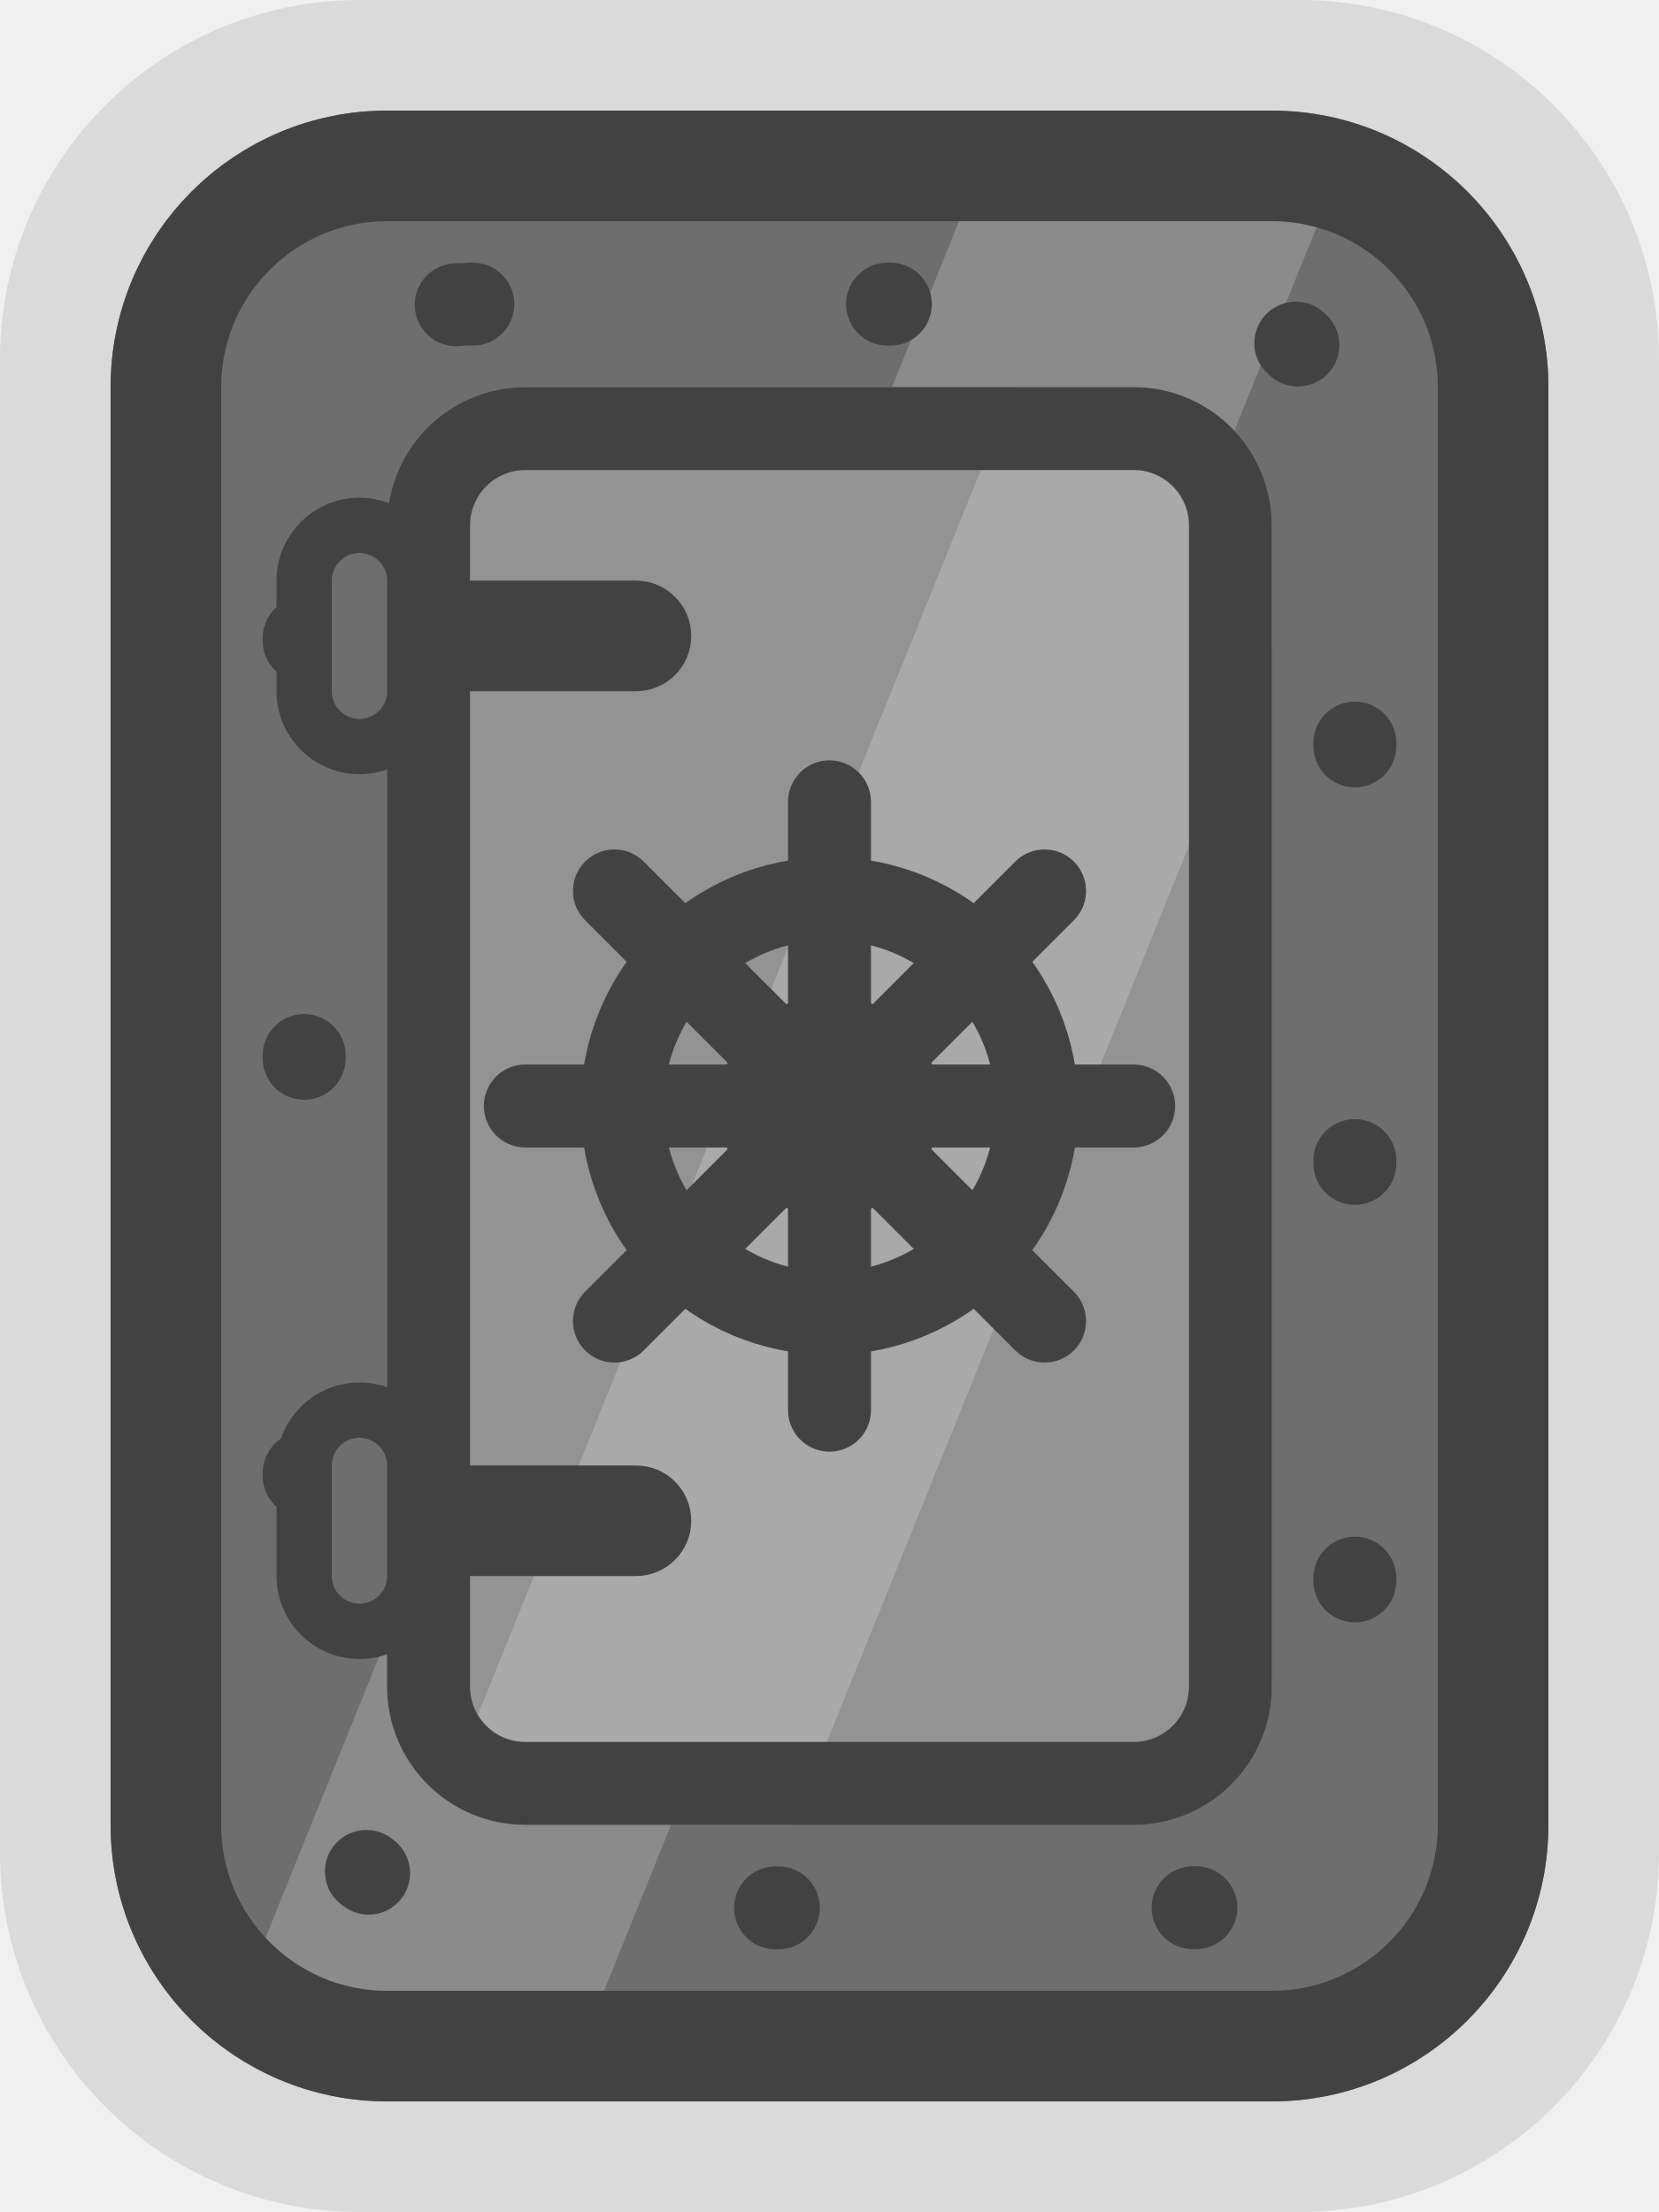
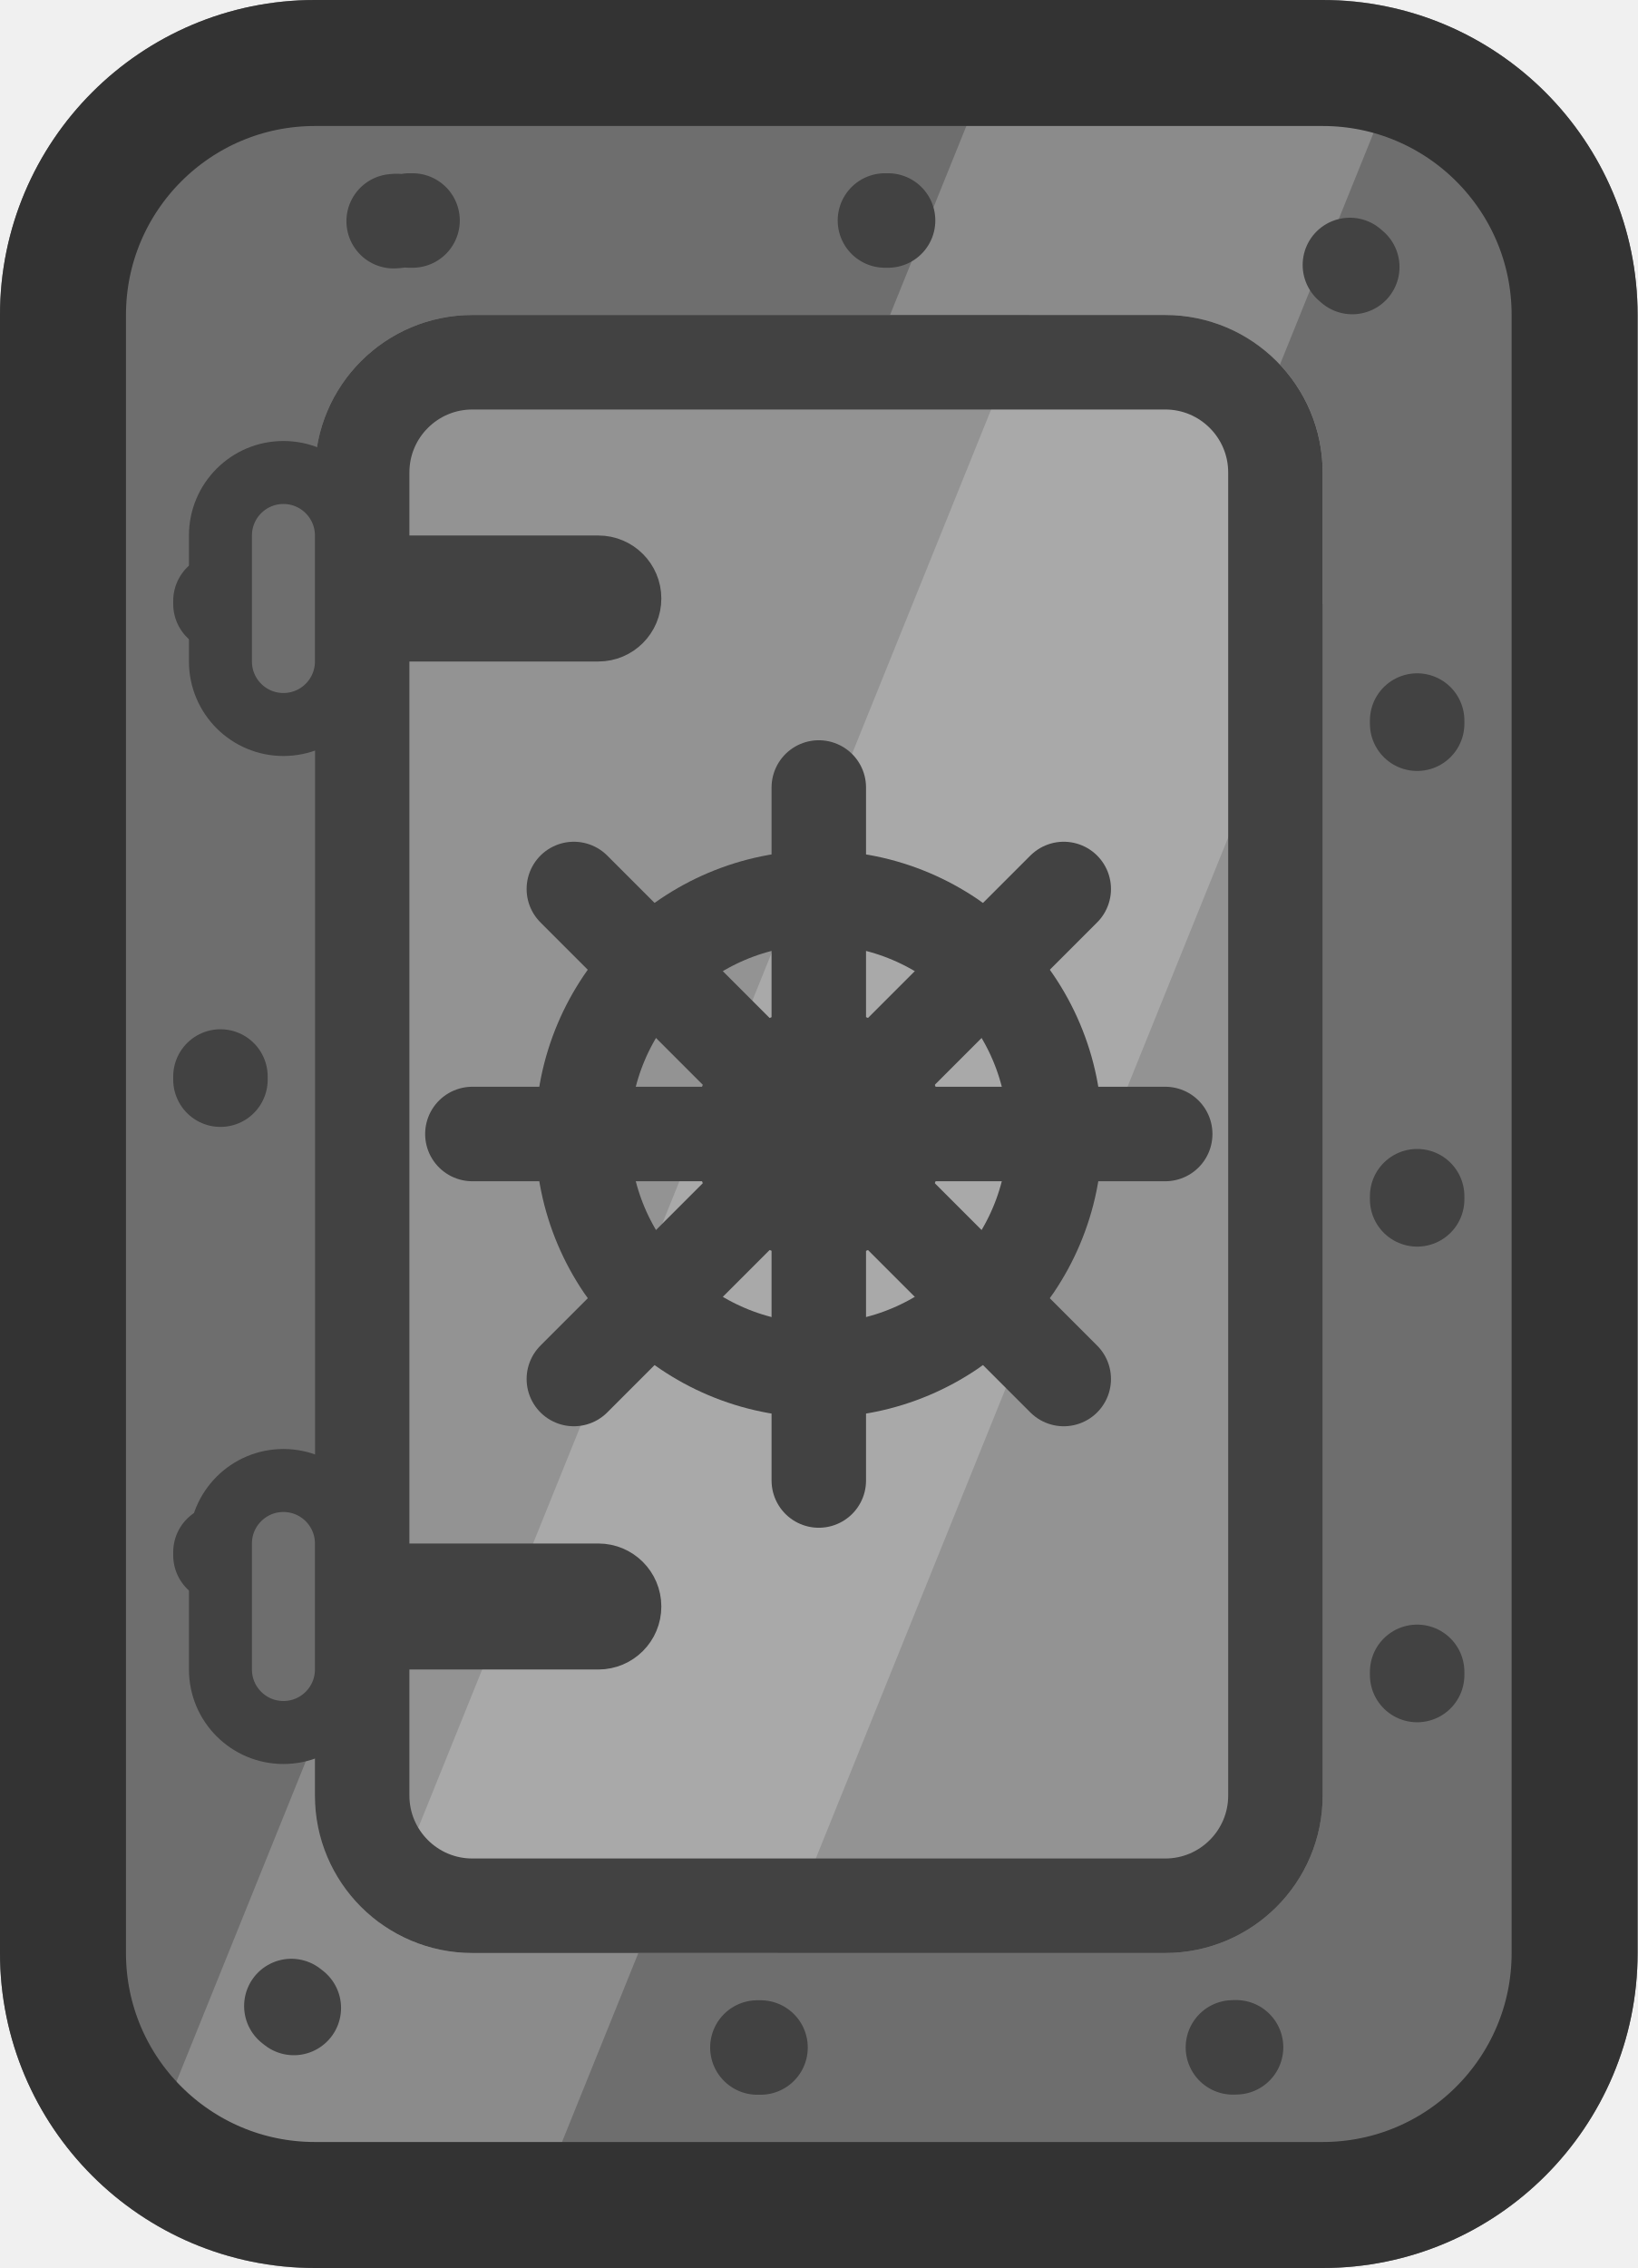
- <svg xmlns="http://www.w3.org/2000/svg" width="60" height="80" viewBox="0 0 60 80" fill="none">
-   <rect x="2.5" y="2.5" width="55" height="75" rx="10.5" stroke="#DADADA" stroke-width="5" />
+ <svg xmlns="http://www.w3.org/2000/svg" width="52" height="72" viewBox="0 0 52 72" fill="none">
  <g clip-path="url(#clip0_140_560)">
-     <rect x="4" y="4" width="52" height="72" rx="10" fill="#6E6E6E" />
-     <rect width="12.07" height="85.819" transform="translate(39.1484 -3.04578) rotate(22)" fill="white" fill-opacity="0.2" />
-     <rect x="11" y="11" width="38" height="58" rx="6" stroke="#424242" stroke-width="3" stroke-linecap="round" stroke-linejoin="round" stroke-dasharray="0.1 15" />
+     <rect width="52" height="72" rx="10" fill="#6E6E6E" />
+     <rect width="12.07" height="85.819" transform="translate(35.1484 -7.04578) rotate(22)" fill="white" fill-opacity="0.2" />
+     <rect x="7" y="7" width="38" height="58" rx="6" stroke="#424242" stroke-width="3" stroke-linecap="round" stroke-linejoin="round" stroke-dasharray="0.1 15" />
    <g clip-path="url(#clip1_140_560)">
-       <rect x="14" y="14" width="32" height="52" rx="5" fill="#939393" />
-       <rect width="12.07" height="85.819" transform="translate(43.1484 -2) rotate(22)" fill="white" fill-opacity="0.2" />
-       <rect x="22.5" y="32.5" width="15" height="15" rx="7.5" stroke="#424242" stroke-width="3" />
-       <rect x="27.5" y="37.5" width="5" height="5" rx="2.5" stroke="#424242" stroke-width="3" />
-       <path d="M19 40H41" stroke="#424242" stroke-width="3" stroke-linecap="round" />
-       <path d="M22.222 32.222L37.778 47.778" stroke="#424242" stroke-width="3" stroke-linecap="round" />
-       <path d="M37.778 32.222L22.222 47.778" stroke="#424242" stroke-width="3" stroke-linecap="round" />
-       <path d="M30 29L30 51" stroke="#424242" stroke-width="3" stroke-linecap="round" />
+       <rect x="10" y="10" width="32" height="52" rx="5" fill="#939393" />
+       <rect width="12.07" height="85.819" transform="translate(39.1484 -6) rotate(22)" fill="white" fill-opacity="0.2" />
+       <rect x="18.5" y="28.5" width="15" height="15" rx="7.5" stroke="#424242" stroke-width="3" />
+       <rect x="23.5" y="33.5" width="5" height="5" rx="2.5" stroke="#424242" stroke-width="3" />
+       <path d="M15 36H37" stroke="#424242" stroke-width="3" stroke-linecap="round" />
+       <path d="M18.222 28.222L33.778 43.778" stroke="#424242" stroke-width="3" stroke-linecap="round" />
+       <path d="M33.778 28.222L18.222 43.778" stroke="#424242" stroke-width="3" stroke-linecap="round" />
+       <path d="M26 25L26 47" stroke="#424242" stroke-width="3" stroke-linecap="round" />
    </g>
-     <rect x="15.5" y="15.5" width="29" height="49" rx="3.5" stroke="#424242" stroke-width="3" />
-     <rect x="13" y="22" width="11" height="2" rx="1" fill="#6E6E6E" />
-     <rect x="13" y="22" width="11" height="2" rx="1" stroke="#424242" stroke-width="2" />
-     <rect x="13" y="54" width="11" height="2" rx="1" fill="#6E6E6E" />
-     <rect x="13" y="54" width="11" height="2" rx="1" stroke="#424242" stroke-width="2" />
-     <rect x="11" y="19" width="4" height="8" rx="2" fill="#6E6E6E" />
-     <rect x="11" y="19" width="4" height="8" rx="2" stroke="#424242" stroke-width="2" />
-     <rect x="11" y="51" width="4" height="8" rx="2" fill="#6E6E6E" />
-     <rect x="11" y="51" width="4" height="8" rx="2" stroke="#424242" stroke-width="2" />
+     <rect x="11.5" y="11.5" width="29" height="49" rx="3.5" stroke="#424242" stroke-width="3" />
+     <rect x="9" y="18" width="11" height="2" rx="1" fill="#6E6E6E" />
+     <rect x="9" y="18" width="11" height="2" rx="1" stroke="#424242" stroke-width="2" />
+     <rect x="9" y="50" width="11" height="2" rx="1" fill="#6E6E6E" />
+     <rect x="9" y="50" width="11" height="2" rx="1" stroke="#424242" stroke-width="2" />
+     <rect x="7" y="15" width="4" height="8" rx="2" fill="#6E6E6E" />
+     <rect x="7" y="15" width="4" height="8" rx="2" stroke="#424242" stroke-width="2" />
+     <rect x="7" y="47" width="4" height="8" rx="2" fill="#6E6E6E" />
+     <rect x="7" y="47" width="4" height="8" rx="2" stroke="#424242" stroke-width="2" />
  </g>
-   <rect x="6" y="6" width="48" height="68" rx="8" stroke="#424242" stroke-width="4" />
+   <rect x="2" y="2" width="48" height="68" rx="8" stroke="#333333" stroke-width="4" />
  <defs>
    <clipPath id="clip0_140_560">
-       <rect x="4" y="4" width="52" height="72" rx="10" fill="white" />
+       <rect width="52" height="72" rx="10" fill="white" />
    </clipPath>
    <clipPath id="clip1_140_560">
-       <rect x="14" y="14" width="32" height="52" rx="5" fill="white" />
+       <rect x="10" y="10" width="32" height="52" rx="5" fill="white" />
    </clipPath>
  </defs>
</svg>
